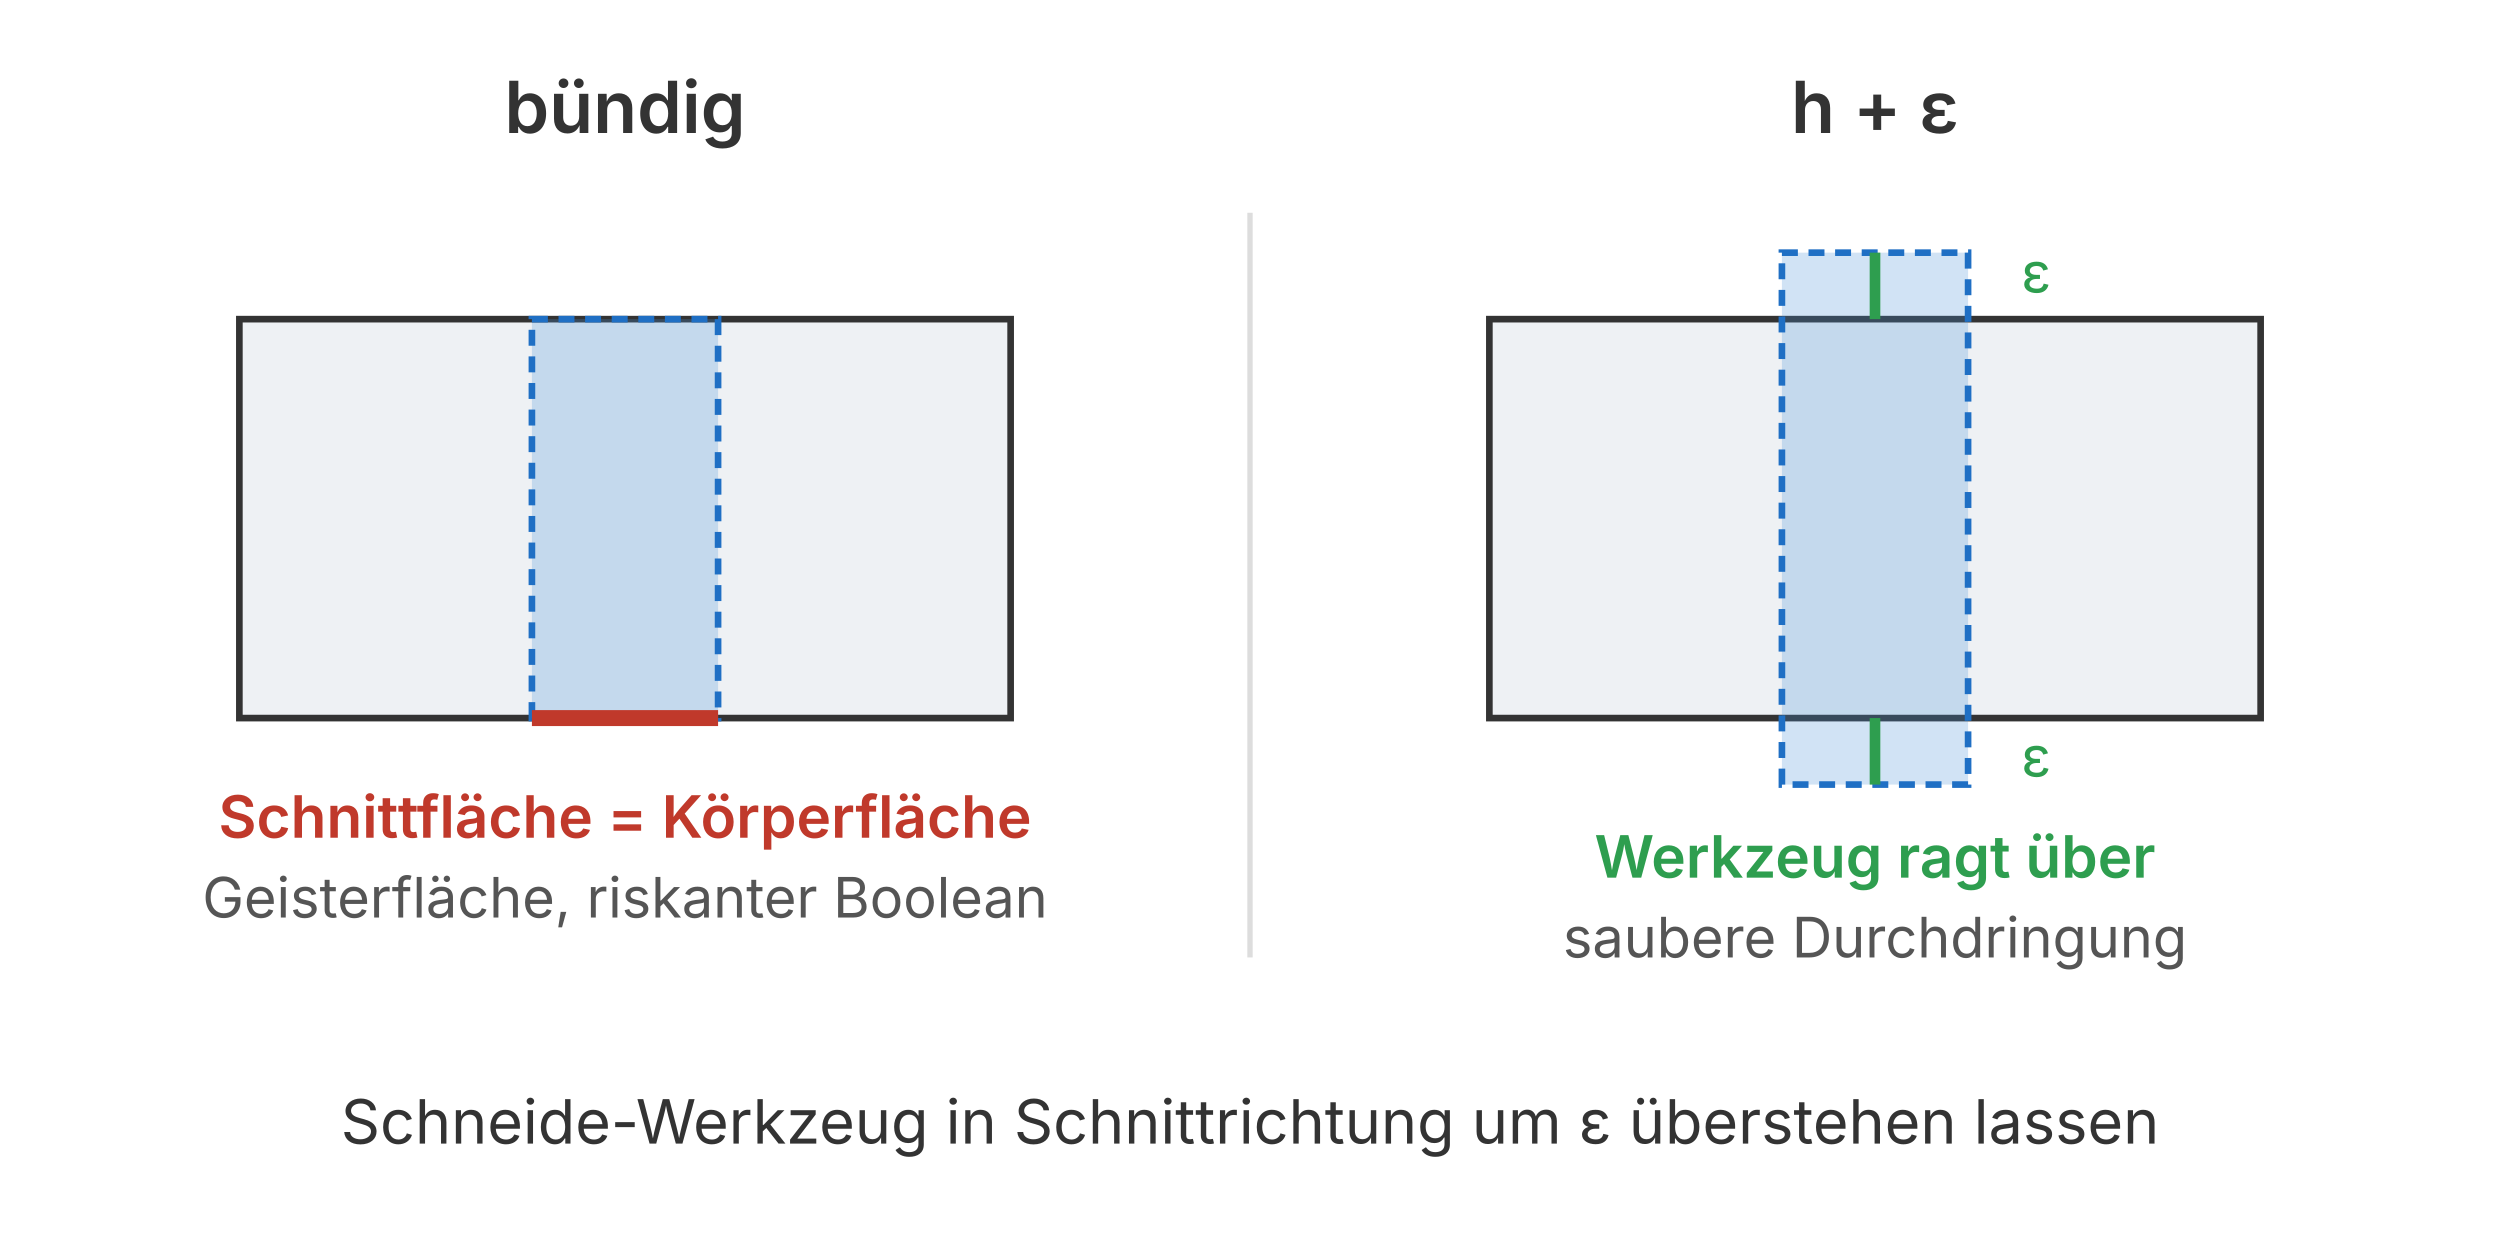
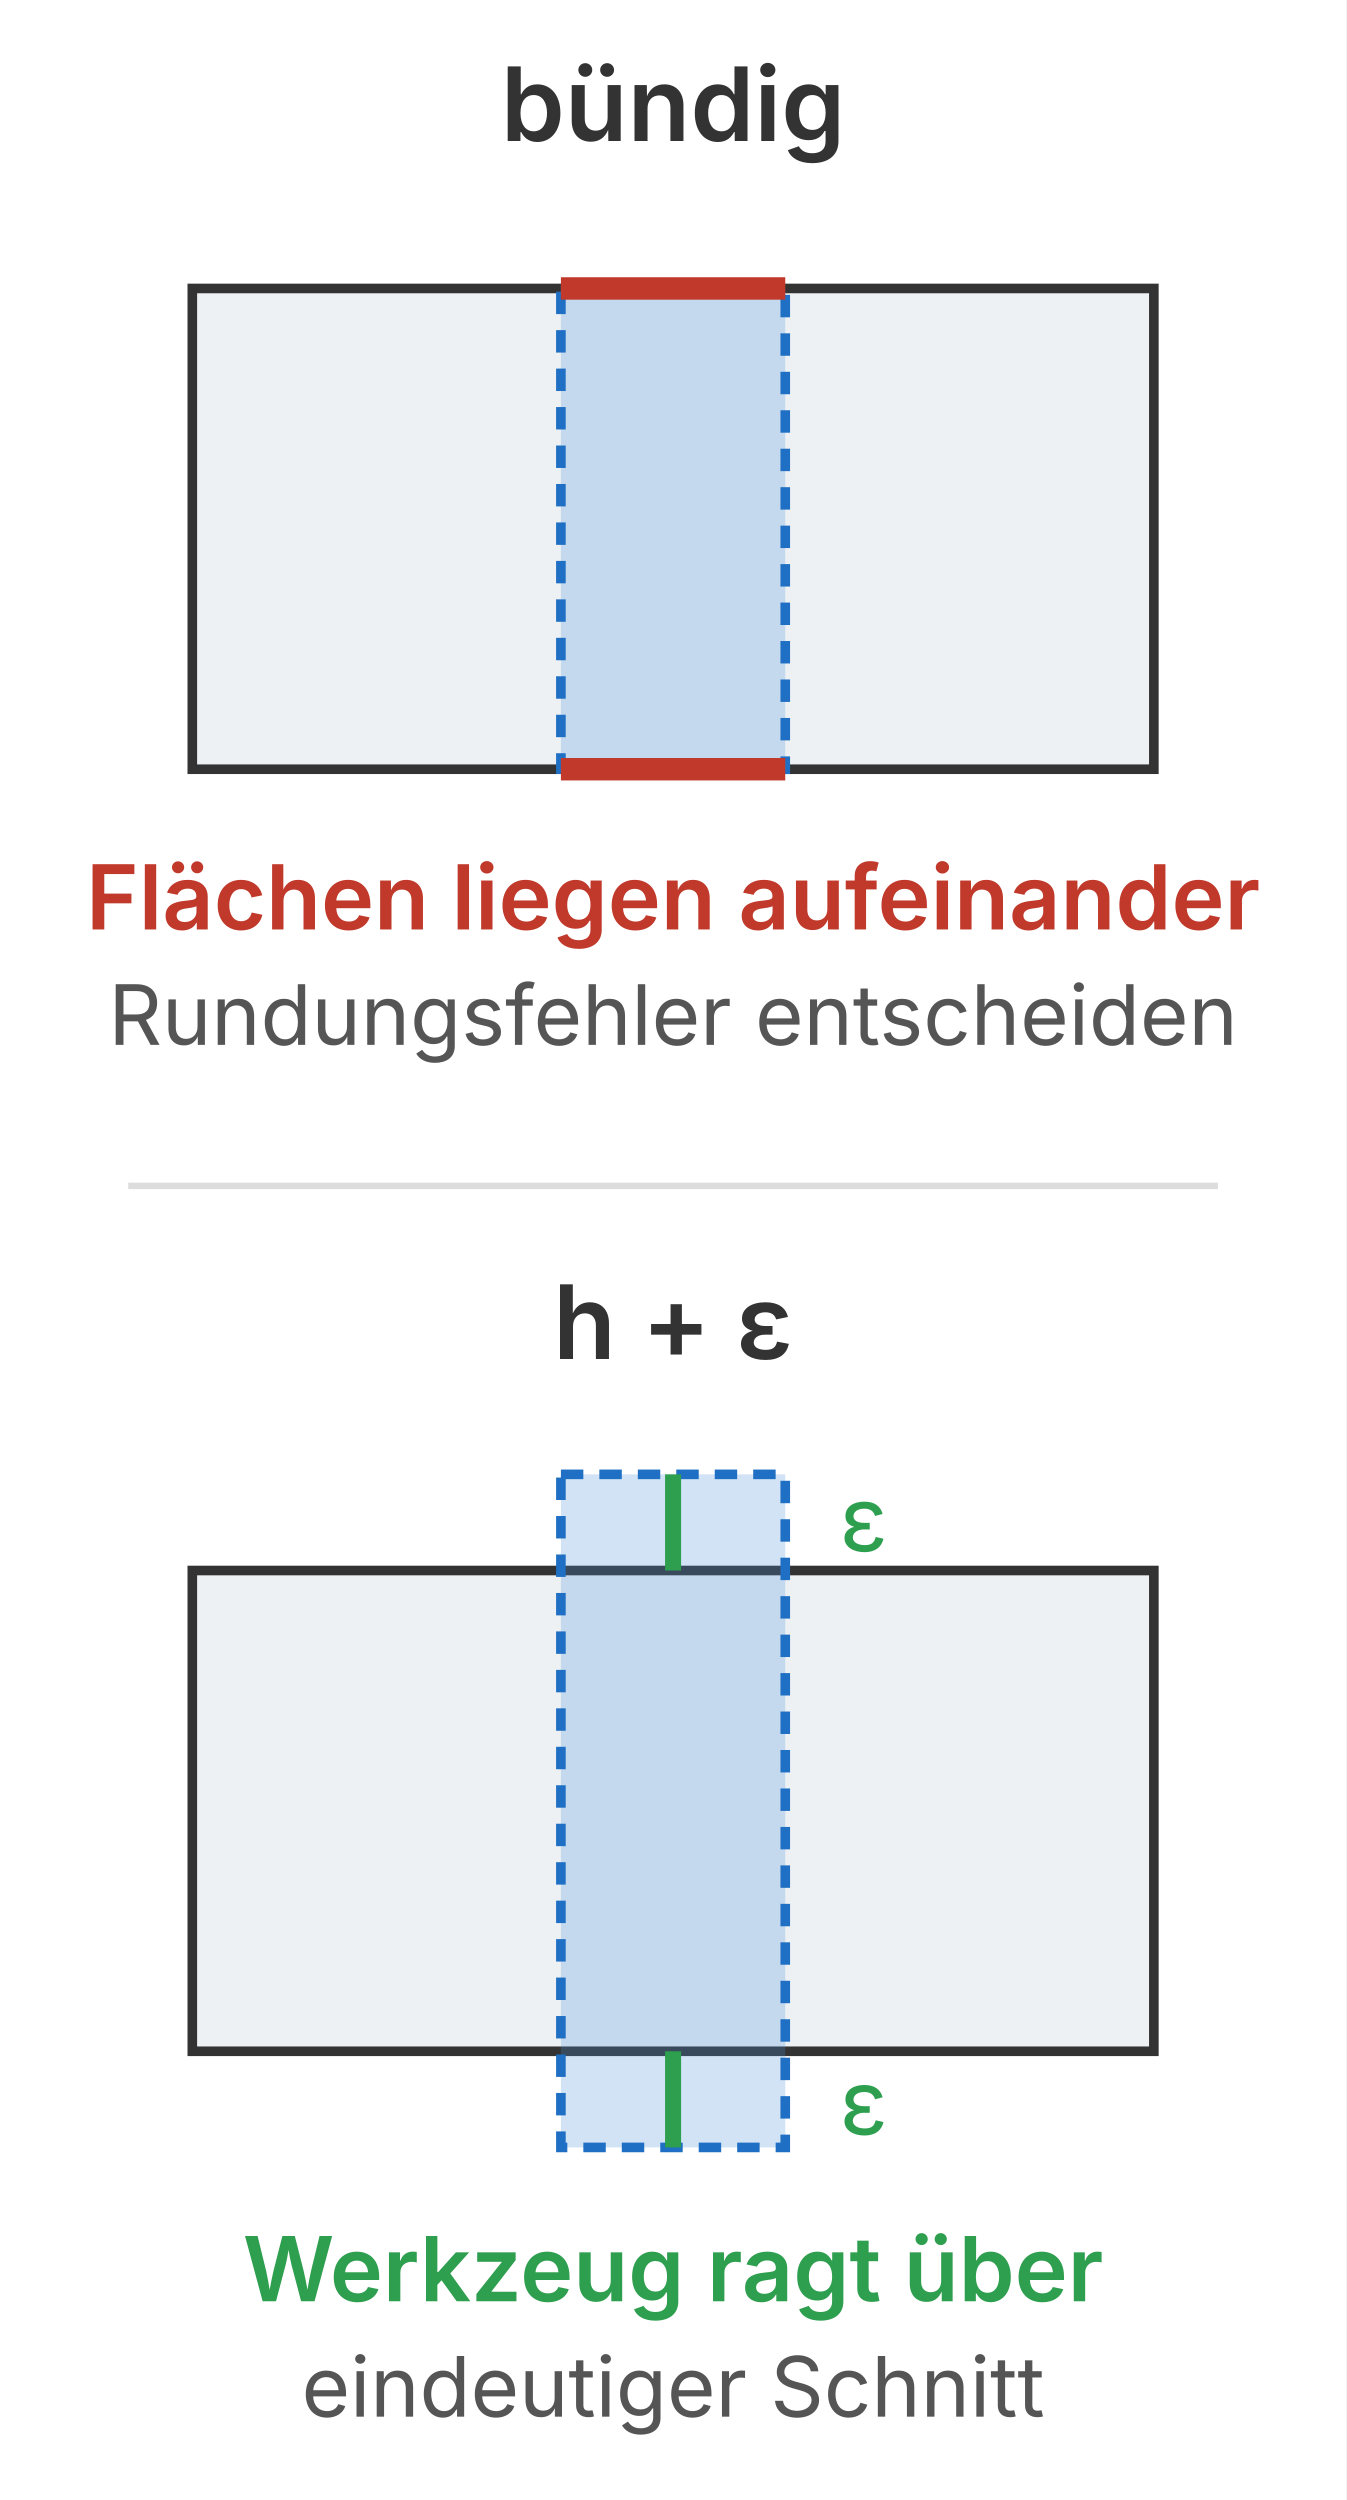
- <svg xmlns="http://www.w3.org/2000/svg" viewBox="0 0 940 470" width="940" height="470" font-family="Inter, 'DejaVu Sans', sans-serif">
-   <rect width="940" height="470" fill="#ffffff" />
-   <g>
-     <text x="235" y="50" text-anchor="middle" fill="#333" font-size="27" font-weight="600">bündig</text>
-     <rect x="90" y="120" width="290" height="150" fill="#eef1f4" stroke="#333" stroke-width="2.5" />
-     <rect x="200" y="120" width="70" height="150" fill="#4a90d9" fill-opacity="0.25" stroke="#1f6fc4" stroke-width="2.5" stroke-dasharray="6 4" />
-     <line x1="200" y1="270" x2="270" y2="270" stroke="#c0392b" stroke-width="6" />
-     <text x="235" y="315" text-anchor="middle" fill="#c0392b" font-size="22" font-weight="600">Schnittfläche = Körperfläche</text>
-     <text x="235" y="345" text-anchor="middle" fill="#555" font-size="21">Geisterfläche, riskanter Boolean</text>
-   </g>
-   <line x1="470" y1="80" x2="470" y2="360" stroke="#ddd" stroke-width="2" />
-   <g>
-     <text x="705" y="50" text-anchor="middle" fill="#333" font-size="27" font-weight="600">h + ε</text>
-     <rect x="560" y="120" width="290" height="150" fill="#eef1f4" stroke="#333" stroke-width="2.5" />
-     <rect x="670" y="95" width="70" height="200" fill="#4a90d9" fill-opacity="0.25" stroke="#1f6fc4" stroke-width="2.5" stroke-dasharray="6 4" />
-     <line x1="705" y1="95" x2="705" y2="120" stroke="#2e9e4f" stroke-width="4" />
-     <line x1="705" y1="270" x2="705" y2="295" stroke="#2e9e4f" stroke-width="4" />
-     <text x="760" y="110" fill="#2e9e4f" font-size="21">ε</text>
-     <text x="760" y="292" fill="#2e9e4f" font-size="21">ε</text>
-     <text x="705" y="330" text-anchor="middle" fill="#2e9e4f" font-size="22" font-weight="600">Werkzeug ragt über</text>
-     <text x="705" y="360" text-anchor="middle" fill="#555" font-size="21">saubere Durchdringung</text>
-   </g>
-   <text x="470" y="430" text-anchor="middle" fill="#333" font-size="23">Schneide-Werkzeug in Schnittrichtung um ε überstehen lassen</text>
+ <svg xmlns="http://www.w3.org/2000/svg" viewBox="0 0 420 780" width="420" height="780" font-family="Inter, 'DejaVu Sans', sans-serif">
+   <rect width="420" height="780" fill="#ffffff" />
+   <text x="210" y="44" text-anchor="middle" fill="#333" font-size="32" font-weight="600">bündig</text>
+   <rect x="60" y="90" width="300" height="150" fill="#eef1f4" stroke="#333" stroke-width="3" />
+   <rect x="175" y="90" width="70" height="150" fill="#4a90d9" fill-opacity="0.25" stroke="#1f6fc4" stroke-width="3" stroke-dasharray="7 5" />
+   <line x1="175" y1="90" x2="245" y2="90" stroke="#c0392b" stroke-width="7" />
+   <line x1="175" y1="240" x2="245" y2="240" stroke="#c0392b" stroke-width="7" />
+   <text x="210" y="290" text-anchor="middle" fill="#c0392b" font-size="28" font-weight="600">Flächen liegen aufeinander</text>
+   <text x="210" y="326" text-anchor="middle" fill="#555" font-size="26">Rundungsfehler entscheiden</text>
+   <line x1="40" y1="370" x2="380" y2="370" stroke="#ddd" stroke-width="2" />
+   <text x="210" y="424" text-anchor="middle" fill="#333" font-size="32" font-weight="600">h + ε</text>
+   <rect x="60" y="490" width="300" height="150" fill="#eef1f4" stroke="#333" stroke-width="3" />
+   <rect x="175" y="460" width="70" height="210" fill="#4a90d9" fill-opacity="0.25" stroke="#1f6fc4" stroke-width="3" stroke-dasharray="7 5" />
+   <line x1="210" y1="460" x2="210" y2="490" stroke="#2e9e4f" stroke-width="5" />
+   <line x1="210" y1="640" x2="210" y2="670" stroke="#2e9e4f" stroke-width="5" />
+   <text x="262" y="484" fill="#2e9e4f" font-size="28">ε</text>
+   <text x="262" y="666" fill="#2e9e4f" font-size="28">ε</text>
+   <text x="210" y="718" text-anchor="middle" fill="#2e9e4f" font-size="28" font-weight="600">Werkzeug ragt über</text>
+   <text x="210" y="754" text-anchor="middle" fill="#555" font-size="26">eindeutiger Schnitt</text>
</svg>
